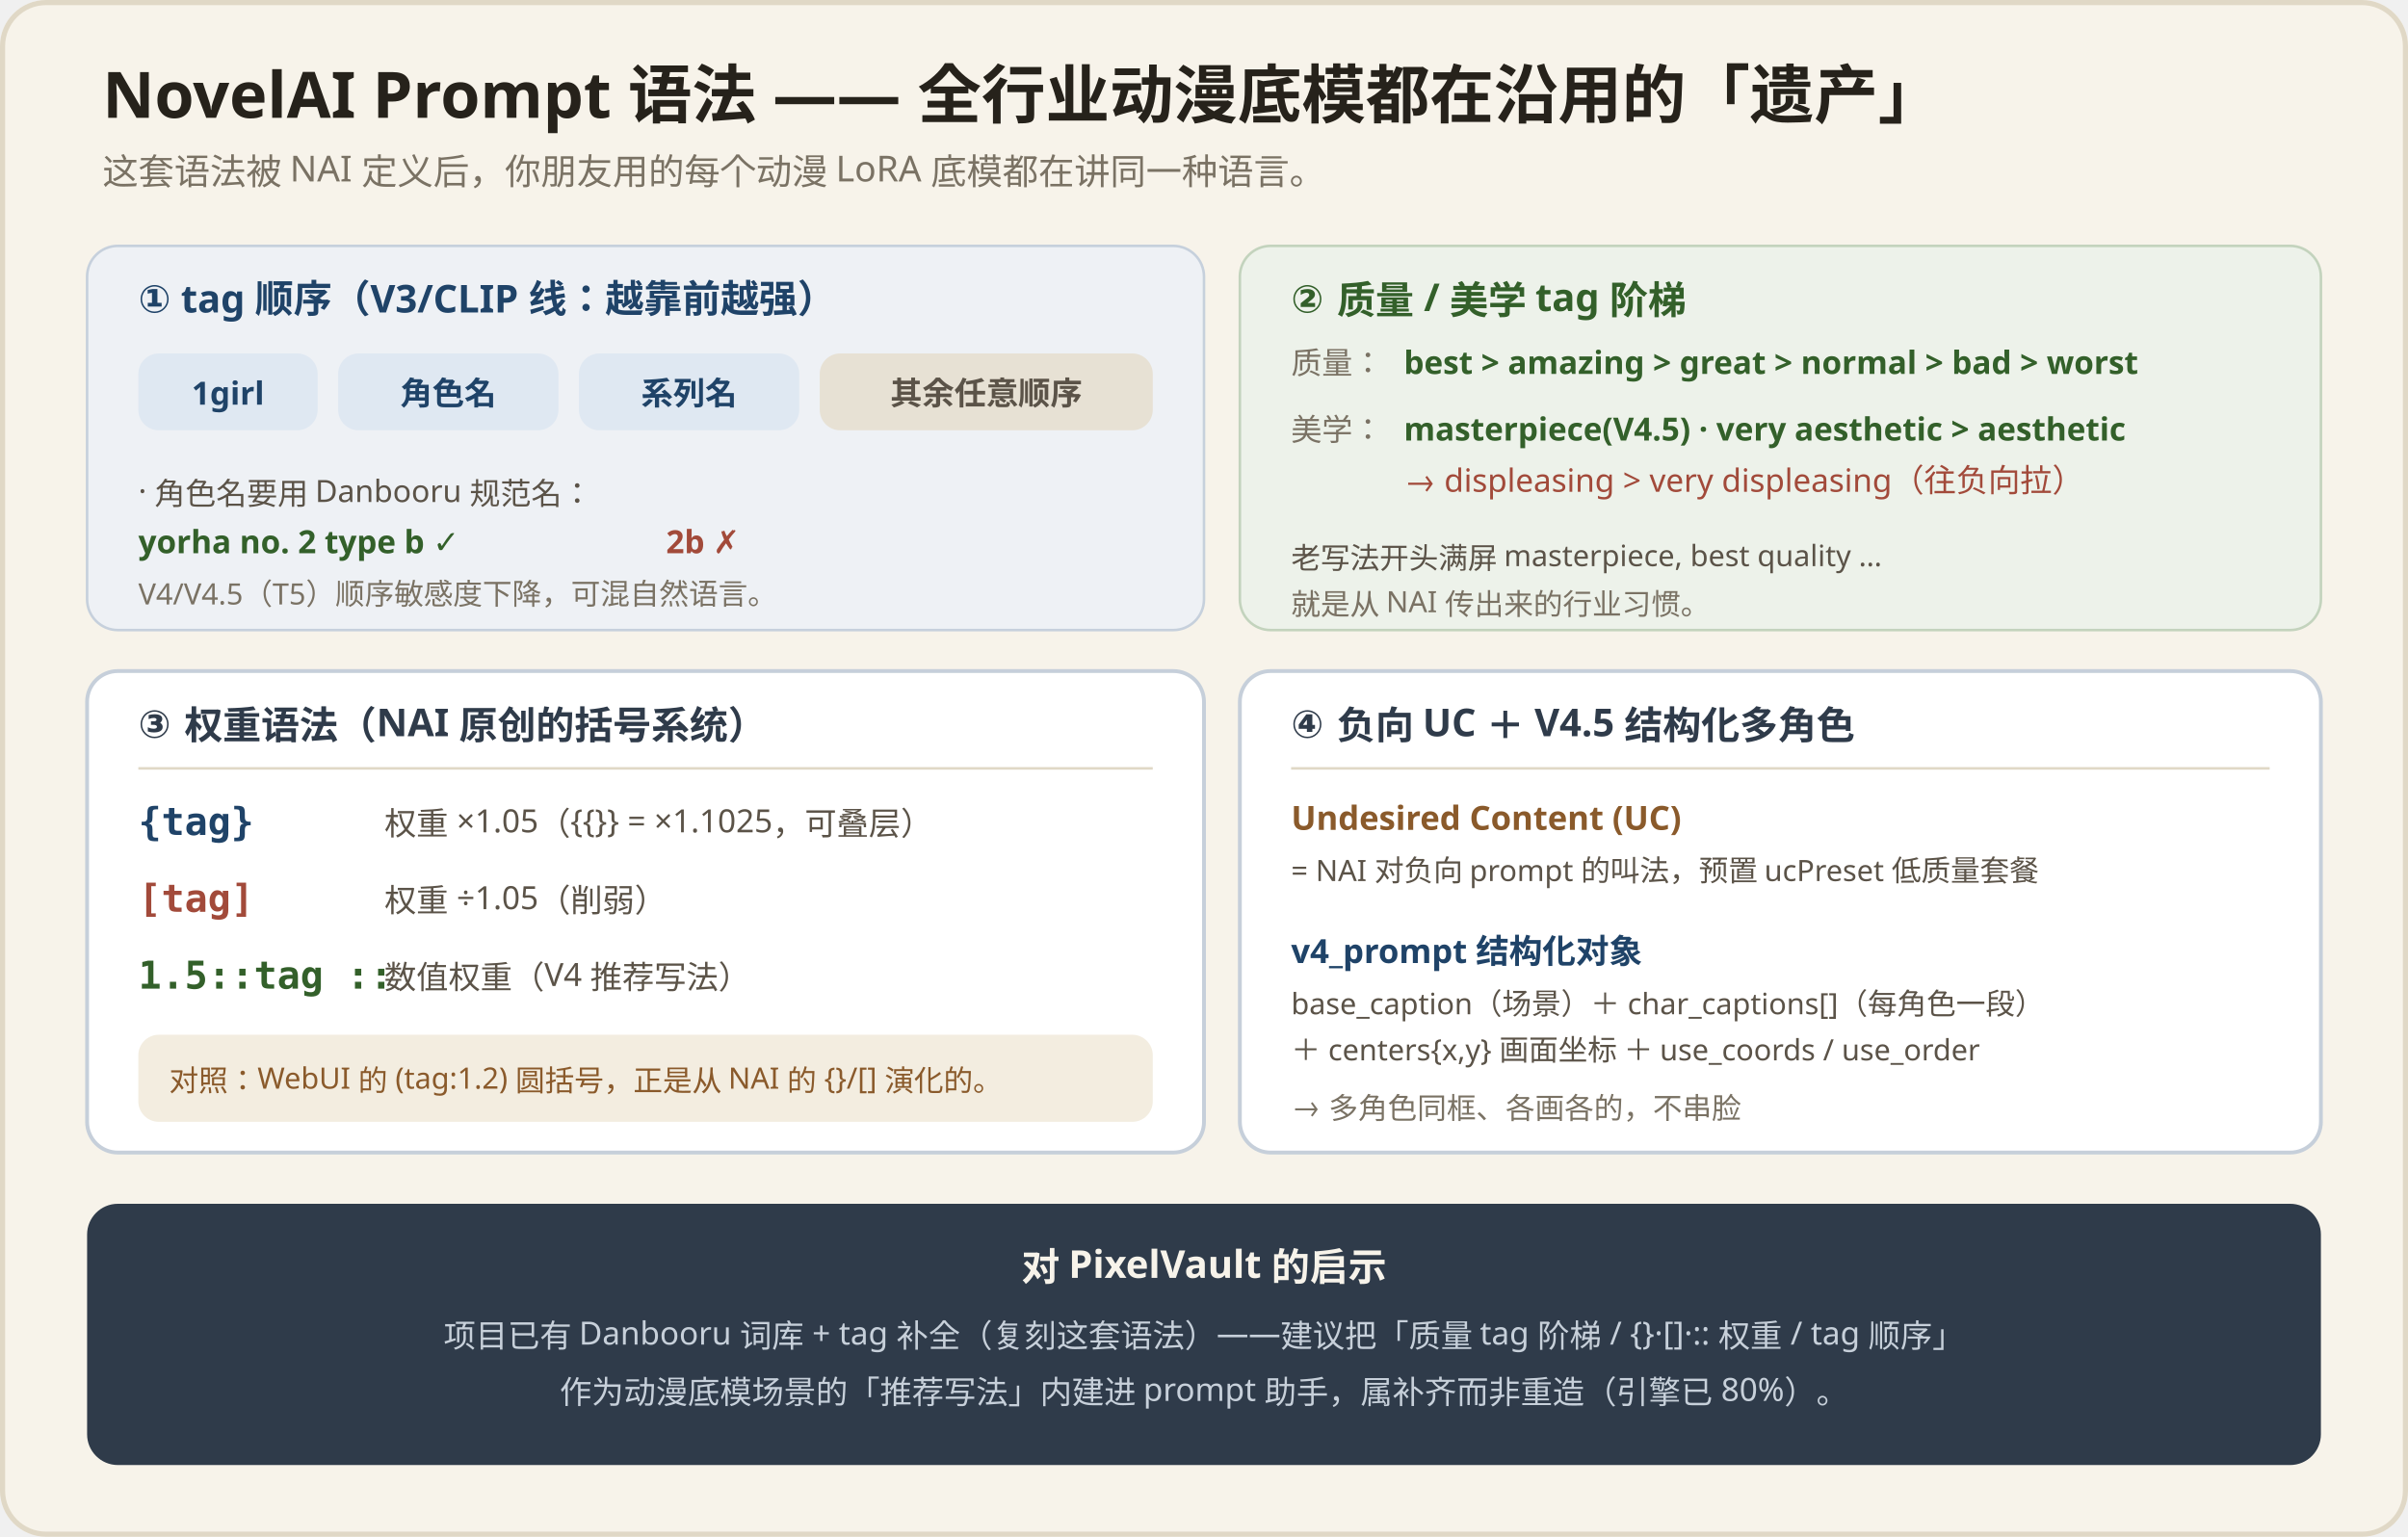
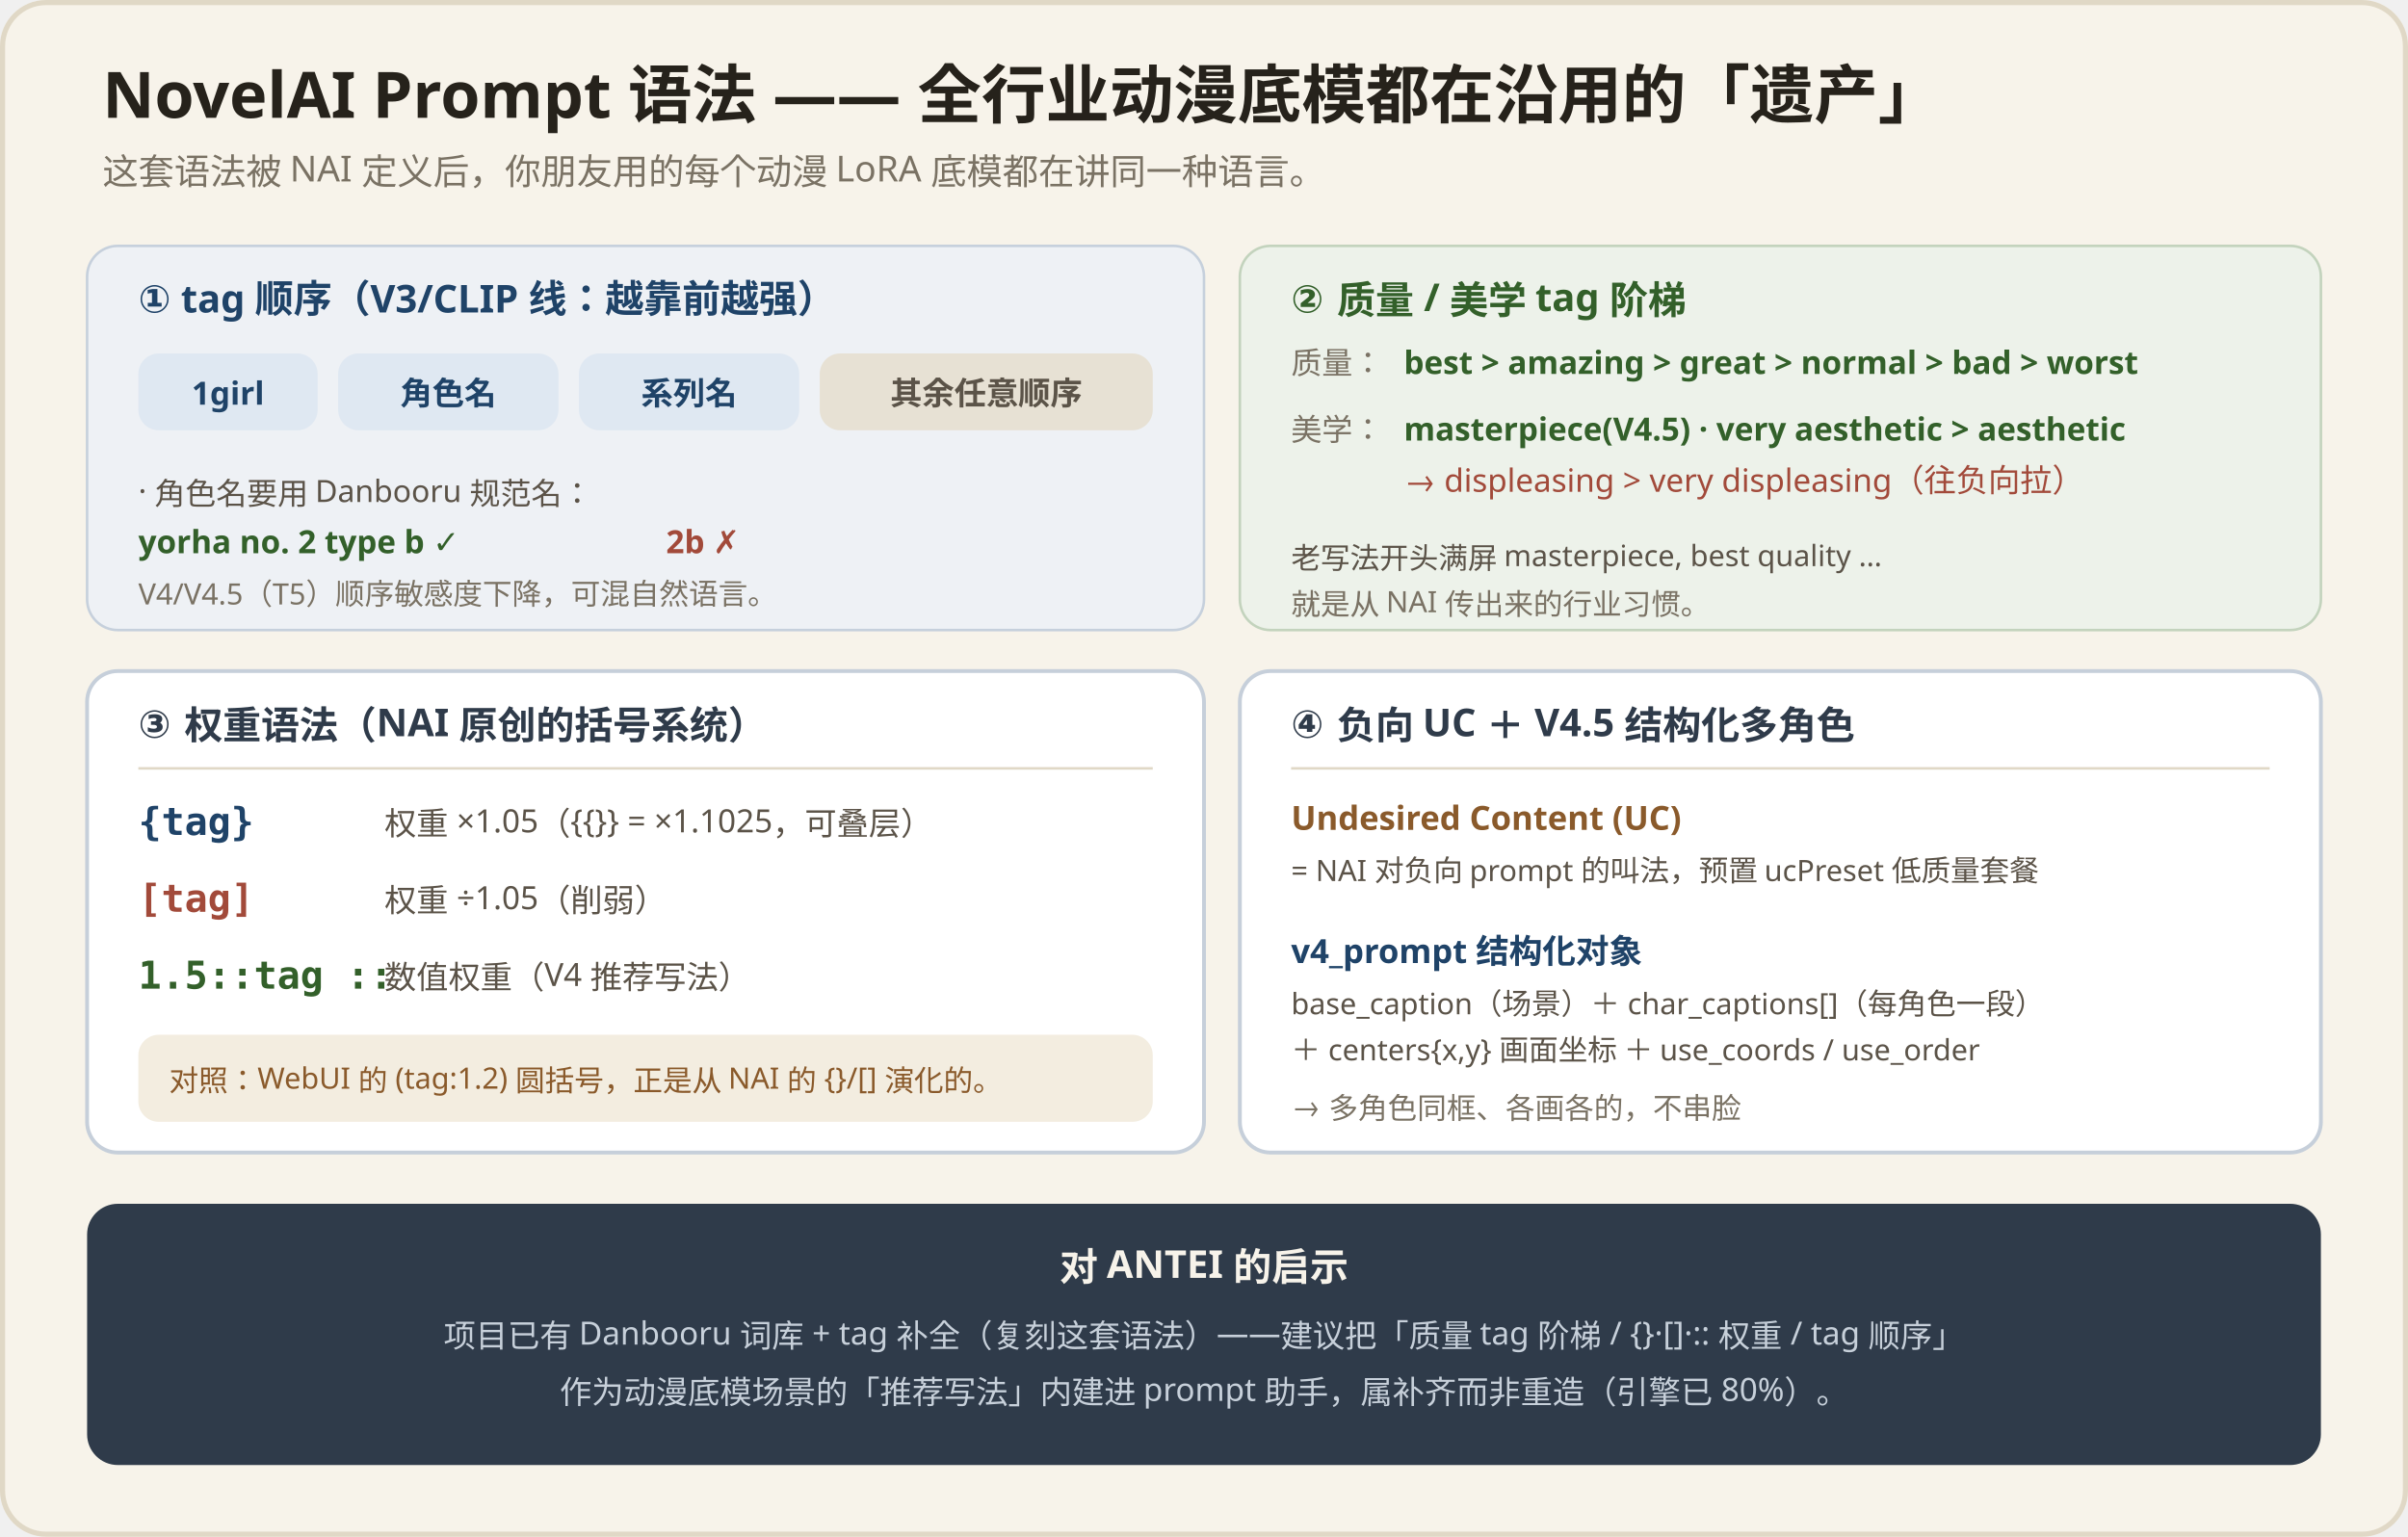
<svg xmlns="http://www.w3.org/2000/svg" viewBox="0 0 940 600" font-family="'Segoe UI','Helvetica Neue',system-ui,'Microsoft YaHei',sans-serif">
  <rect x="0" y="0" width="940" height="600" rx="18" fill="#f7f3ea" />
  <rect x="1" y="1" width="938" height="598" rx="17" fill="none" stroke="#e0d8c6" stroke-width="2" />
  <text x="40" y="46" font-size="25" font-weight="700" fill="#26221b">NovelAI Prompt 语法 —— 全行业动漫底模都在沿用的「遗产」</text>
  <text x="40" y="72" font-size="14" fill="#7a7264">这套语法被 NAI 定义后，你朋友用的每个动漫 LoRA 底模都在讲同一种语言。</text>
  <rect x="34" y="96" width="436" height="150" rx="12" fill="#eef1f5" stroke="#c6d0dc" />
  <text x="54" y="122" font-size="15" font-weight="700" fill="#1f4368">① tag 顺序（V3/CLIP 线：越靠前越强）</text>
  <rect x="54" y="138" width="70" height="30" rx="8" fill="#dfe8f2" />
  <text x="89" y="158" font-size="12.5" fill="#1f4368" text-anchor="middle" font-weight="600">1girl</text>
  <rect x="132" y="138" width="86" height="30" rx="8" fill="#dfe8f2" />
  <text x="175" y="158" font-size="12.5" fill="#1f4368" text-anchor="middle" font-weight="600">角色名</text>
  <rect x="226" y="138" width="86" height="30" rx="8" fill="#dfe8f2" />
  <text x="269" y="158" font-size="12.5" fill="#1f4368" text-anchor="middle" font-weight="600">系列名</text>
  <rect x="320" y="138" width="130" height="30" rx="8" fill="#e7e1d4" />
  <text x="385" y="158" font-size="12.5" fill="#5b5348" text-anchor="middle" font-weight="600">其余任意顺序</text>
  <text x="54" y="196" font-size="12" fill="#5b5348">· 角色名要用 Danbooru 规范名：</text>
  <text x="54" y="216" font-size="12.5" fill="#33602a" font-weight="600">yorha no. 2 type b ✓</text>
  <text x="260" y="216" font-size="12.5" fill="#a24a3a" font-weight="600">2b ✗</text>
  <text x="54" y="236" font-size="11.5" fill="#7a7264">V4/V4.5（T5）顺序敏感度下降，可混自然语言。</text>
  <rect x="484" y="96" width="422" height="150" rx="12" fill="#edf2ea" stroke="#c3d3bd" />
  <text x="504" y="122" font-size="15" font-weight="700" fill="#33602a">② 质量 / 美学 tag 阶梯</text>
  <text x="504" y="146" font-size="12" fill="#7a7264">质量：</text>
  <text x="548" y="146" font-size="12.5" fill="#33602a" font-weight="600">best &gt; amazing &gt; great &gt; normal &gt; bad &gt; worst</text>
  <text x="504" y="172" font-size="12" fill="#7a7264">美学：</text>
  <text x="548" y="172" font-size="12.5" fill="#33602a" font-weight="600">masterpiece(V4.5) · very aesthetic &gt; aesthetic</text>
  <text x="548" y="192" font-size="12.5" fill="#a24a3a">→ displeasing &gt; very displeasing（往负向拉）</text>
  <text x="504" y="222" font-size="11.5" fill="#5b5348">老写法开头满屏 masterpiece, best quality …</text>
  <text x="504" y="240" font-size="11.5" fill="#7a7264">就是从 NAI 传出来的行业习惯。</text>
  <rect x="34" y="262" width="436" height="188" rx="12" fill="#ffffff" stroke="#c6cfda" stroke-width="1.5" />
  <text x="54" y="288" font-size="15" font-weight="700" fill="#2f3b4a">③ 权重语法（NAI 原创的括号系统）</text>
  <line x1="54" y1="300" x2="450" y2="300" stroke="#e0d8c6" />
  <text x="54" y="326" font-size="15" fill="#1f4368" font-weight="700" font-family="monospace">{tag}</text>
  <text x="150" y="326" font-size="12.5" fill="#5b5348">权重 ×1.05（{{}} = ×1.1025，可叠层）</text>
  <text x="54" y="356" font-size="15" fill="#a24a3a" font-weight="700" font-family="monospace">[tag]</text>
  <text x="150" y="356" font-size="12.5" fill="#5b5348">权重 ÷1.05（削弱）</text>
  <text x="54" y="386" font-size="15" fill="#33602a" font-weight="700" font-family="monospace">1.5::tag ::</text>
  <text x="150" y="386" font-size="12.5" fill="#5b5348">数值权重（V4 推荐写法）</text>
  <rect x="54" y="404" width="396" height="34" rx="8" fill="#f3ede0" />
  <text x="66" y="426" font-size="11.5" fill="#8a5a2b">对照：WebUI 的 (tag:1.2) 圆括号，正是从 NAI 的 {}/[] 演化的。</text>
  <rect x="484" y="262" width="422" height="188" rx="12" fill="#ffffff" stroke="#c6cfda" stroke-width="1.5" />
  <text x="504" y="288" font-size="15" font-weight="700" fill="#2f3b4a">④ 负向 UC ＋ V4.5 结构化多角色</text>
  <line x1="504" y1="300" x2="886" y2="300" stroke="#e0d8c6" />
  <text x="504" y="324" font-size="13" fill="#8a5a2b" font-weight="600">Undesired Content (UC)</text>
  <text x="504" y="344" font-size="11.5" fill="#5b5348">= NAI 对负向 prompt 的叫法，预置 ucPreset 低质量套餐</text>
  <text x="504" y="376" font-size="13" fill="#1f4368" font-weight="600">v4_prompt 结构化对象</text>
  <text x="504" y="396" font-size="11.5" fill="#5b5348">base_caption（场景）＋ char_captions[]（每角色一段）</text>
  <text x="504" y="414" font-size="11.5" fill="#5b5348">＋ centers{x,y} 画面坐标 ＋ use_coords / use_order</text>
  <text x="504" y="436" font-size="11.5" fill="#7a7264">→ 多角色同框、各画各的，不串脸</text>
  <rect x="34" y="470" width="872" height="102" rx="12" fill="#2f3b4a" />
-   <text x="470" y="500" font-size="15" font-weight="700" fill="#f7f3ea" text-anchor="middle">对 PixelVault 的启示</text>
+   <text x="470" y="500" font-size="15" font-weight="700" fill="#f7f3ea" text-anchor="middle">对 ANTEI 的启示</text>
  <text x="470" y="526" font-size="12.5" fill="#c7d0da" text-anchor="middle">项目已有 Danbooru 词库 + tag 补全（复刻这套语法）——建议把「质量 tag 阶梯 / {}·[]·:: 权重 / tag 顺序」</text>
  <text x="470" y="548" font-size="12.5" fill="#c7d0da" text-anchor="middle">作为动漫底模场景的「推荐写法」内建进 prompt 助手，属补齐而非重造（引擎已 80%）。</text>
</svg>
